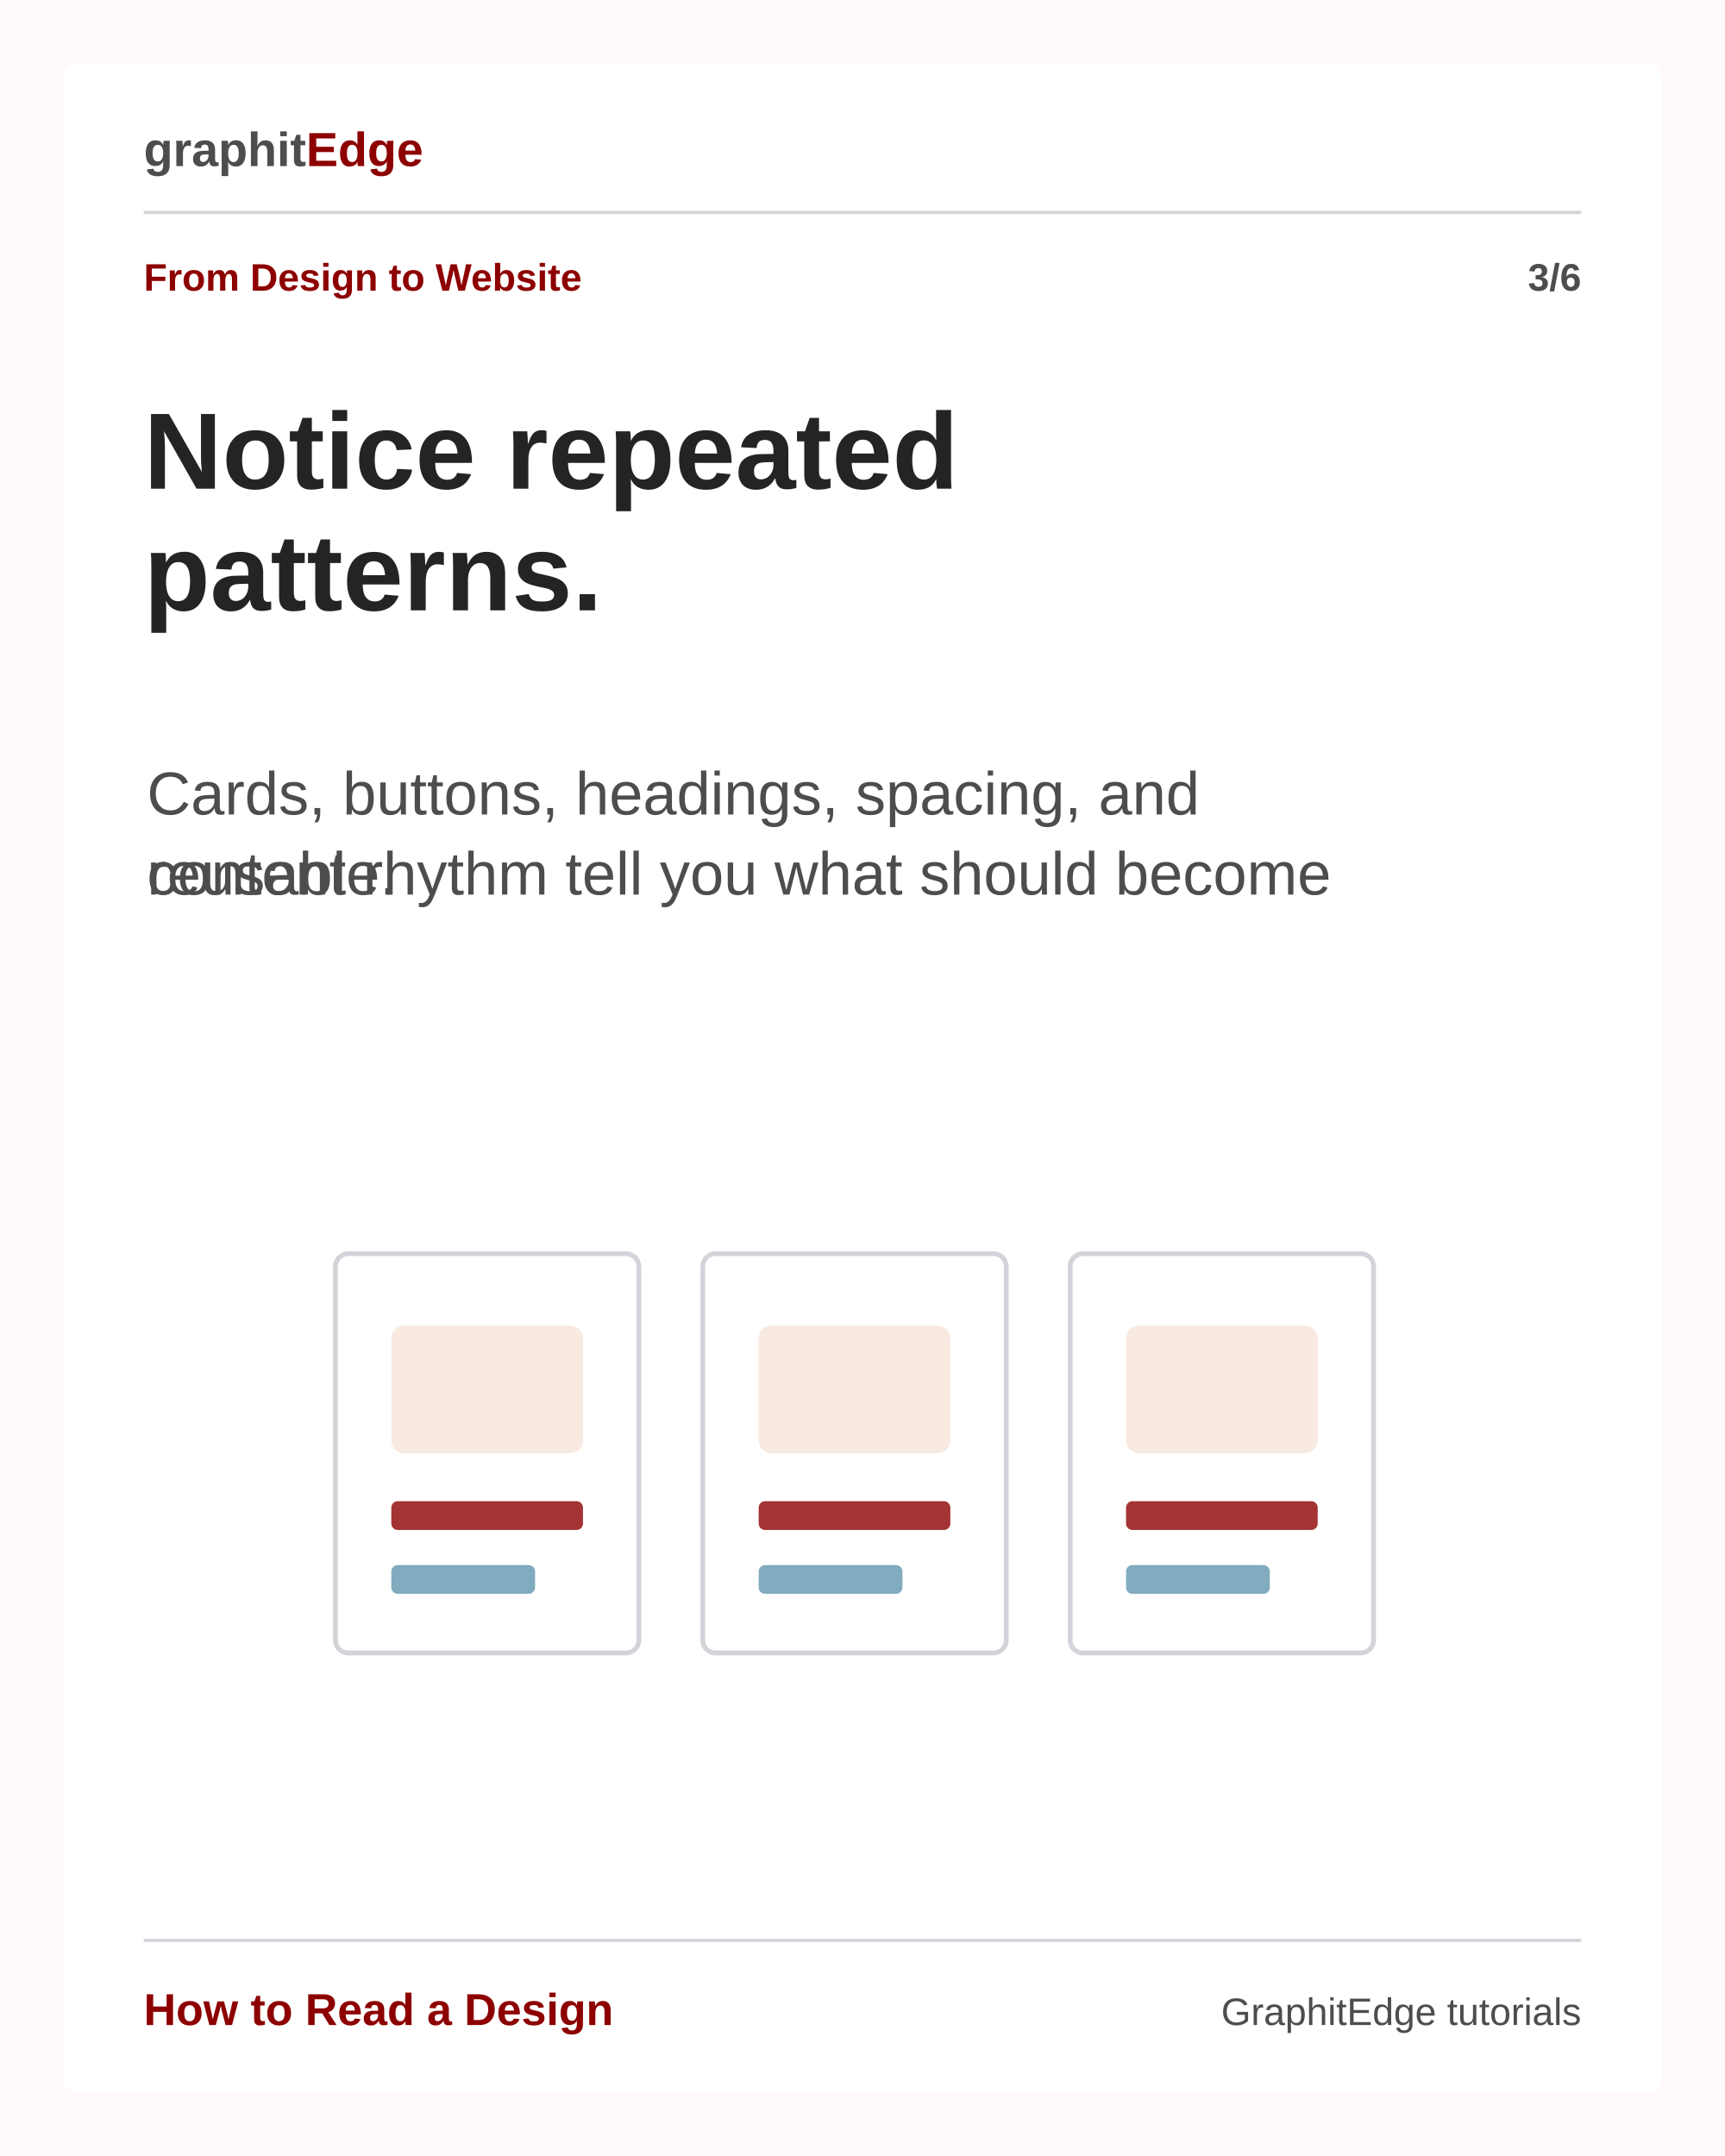
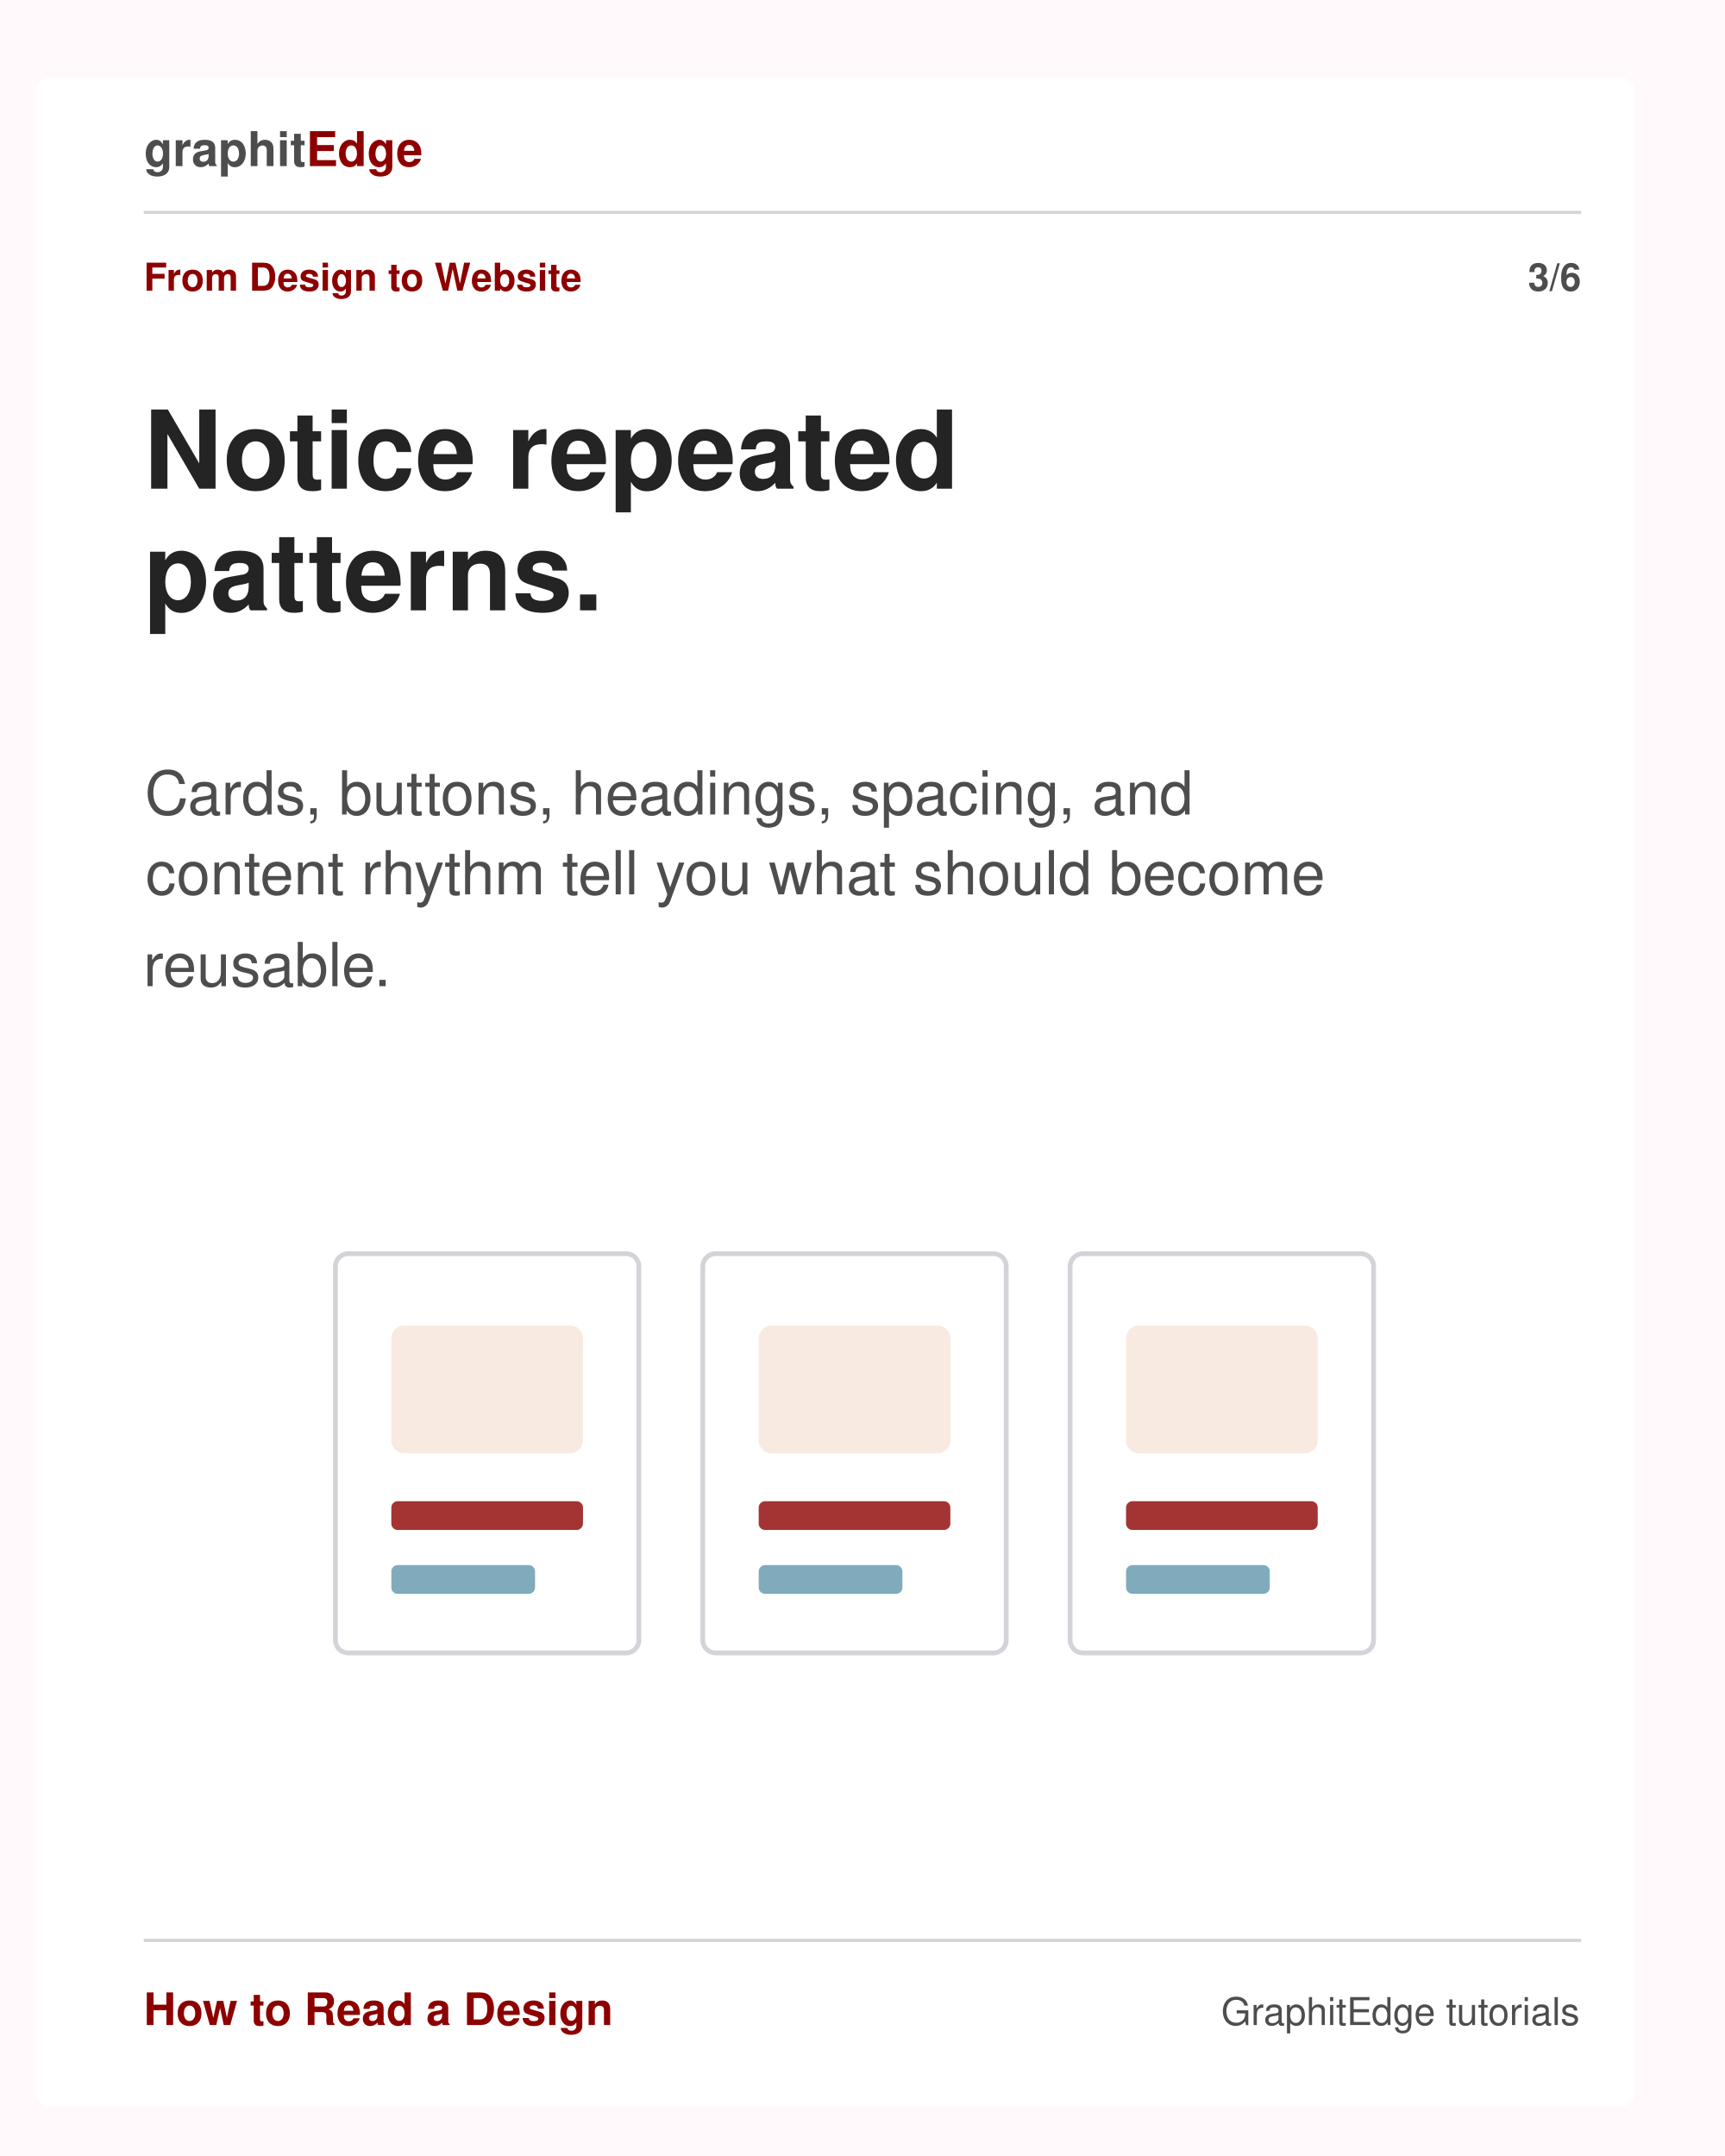
- <svg xmlns="http://www.w3.org/2000/svg" width="1080" height="1350" viewBox="0 0 1080 1350" version="1.1" role="img" aria-labelledby="title desc">
-   <rect width="1080" height="1350" fill="#fff9fb" />
-   <rect x="40" y="40" width="1000" height="1270" rx="8" fill="#ffffff" />
+ <svg xmlns="http://www.w3.org/2000/svg" width="100%" height="100%" viewBox="0 0 1080 1350" version="1.1" xml:space="preserve" style="fill-rule:evenodd;clip-rule:evenodd;">
+   <rect x="0" y="0" width="1080" height="1350" style="fill:rgb(255,249,251);" />
+   <g transform="matrix(1,0,0,1,-16.856,8.87249)">
+     <path d="M1040,48L1040,1302C1040,1306.41 1036.41,1310 1032,1310L48,1310C43.585,1310 40,1306.41 40,1302L40,48C40,43.585 43.585,40 48,40L1032,40C1036.41,40 1040,43.585 1040,48Z" style="fill:white;" />
+   </g>
  <g id="brand-header">
-     <text x="90" y="104" font-family="PT Sans, Arial, sans-serif" font-size="30" font-weight="700" letter-spacing="0" fill="#4d4d4d">graphit<tspan fill="#8d0000">Edge</tspan>
-     </text>
-     <rect x="90" y="132" width="900" height="2" fill="#d3d4d9" />
-     <text x="90" y="182" font-family="PT Sans, Arial, sans-serif" font-size="24" font-weight="700" letter-spacing="0" fill="#8d0000">From Design to Website</text>
-     <text x="990" y="182" text-anchor="end" font-family="PT Sans, Arial, sans-serif" font-size="24" font-weight="700" letter-spacing="0" fill="#4d4d4d">3/6</text>
+     <g transform="matrix(1,0,0,1,90,104)">
+       <text x="0px" y="0px" style="font-family:'Helvetica-Bold', 'Helvetica';font-weight:700;font-size:30px;fill:rgb(77,77,77);">graphit</text>
+       <text x="101.66px" y="0px" style="font-family:'Helvetica-Bold', 'Helvetica';font-weight:700;font-size:30px;fill:rgb(141,0,0);">Edge</text>
+     </g>
+     <rect x="90" y="132" width="900" height="2" style="fill:rgb(211,212,217);" />
+     <g transform="matrix(1,0,0,1,90,182)">
+       <text x="0px" y="0px" style="font-family:'Helvetica-Bold', 'Helvetica';font-weight:700;font-size:24px;fill:rgb(141,0,0);">From Design to W<tspan x="204.902px 218.25px " y="0px 0px ">eb</tspan>site</text>
+     </g>
+     <g transform="matrix(1,0,0,1,990,182)">
+       <text x="-33.363px" y="0px" style="font-family:'Helvetica-Bold', 'Helvetica';font-weight:700;font-size:24px;fill:rgb(77,77,77);">3/6</text>
+     </g>
  </g>
  <g id="message">
-     <text x="90" y="306" text-anchor="start" font-family="Raleway, Arial, sans-serif" font-size="68" font-weight="700" letter-spacing="0" fill="#242424">Notice repeated</text>
-     <text x="90" y="382.16" text-anchor="start" font-family="Raleway, Arial, sans-serif" font-size="68" font-weight="700" letter-spacing="0" fill="#242424">patterns.</text>
-     <text x="92" y="510" text-anchor="start" font-family="PT Sans, Arial, sans-serif" font-size="38" font-weight="400" letter-spacing="0" fill="#4d4d4d">Cards, buttons, headings, spacing, and</text>
-     <text x="92" y="560.16" text-anchor="start" font-family="PT Sans, Arial, sans-serif" font-size="38" font-weight="400" letter-spacing="0" fill="#4d4d4d">content rhythm tell you what should become</text>
-     <text x="92" y="560.16" text-anchor="start" font-family="PT Sans, Arial, sans-serif" font-size="38" font-weight="400" letter-spacing="0" fill="#4d4d4d">reusable.</text>
+     <g transform="matrix(1,0,0,1,90,306)">
+       <text x="0px" y="0px" style="font-family:'Helvetica-Bold', 'Helvetica';font-weight:700;font-size:68px;fill:rgb(36,36,36);">Notice repeated</text>
+     </g>
+     <g transform="matrix(1,0,0,1,90,382.16)">
+       <text x="0px" y="0px" style="font-family:'Helvetica-Bold', 'Helvetica';font-weight:700;font-size:68px;fill:rgb(36,36,36);">patterns.</text>
+     </g>
+     <g transform="matrix(1,0,0,1,90.6194,510)">
+       <text x="0px" y="0px" style="font-family:'Helvetica';font-size:38px;fill:rgb(77,77,77);">Cards, buttons, headings, spacing, and</text>
+     </g>
+     <g transform="matrix(1,0,0,1,91.1946,560.013)">
+       <text x="0px" y="0px" style="font-family:'Helvetica';font-size:38px;fill:rgb(77,77,77);">content rhythm tell you what should become</text>
+     </g>
+     <g transform="matrix(1,0,0,1,89.7474,617.495)">
+       <g transform="matrix(38,0,0,38,156.323,0)">
+             </g>
+       <text x="0px" y="0px" style="font-family:'Helvetica';font-size:38px;fill:rgb(77,77,77);">reusable.</text>
+     </g>
  </g>
  <g id="visual">
-     <rect x="210" y="785" width="190" height="250" rx="8" fill="#ffffff" stroke="#d3d4d9" stroke-width="3" />
-     <rect x="245" y="830" width="120" height="80" rx="8" fill="#f9eae1" />
-     <rect x="245" y="940" width="120" height="18" rx="4" fill="#8d0000" opacity="0.8" />
-     <rect x="245" y="980" width="90" height="18" rx="4" fill="#4b88a2" opacity="0.7" />
-     <rect x="440" y="785" width="190" height="250" rx="8" fill="#ffffff" stroke="#d3d4d9" stroke-width="3" />
-     <rect x="475" y="830" width="120" height="80" rx="8" fill="#f9eae1" />
-     <rect x="475" y="940" width="120" height="18" rx="4" fill="#8d0000" opacity="0.8" />
-     <rect x="475" y="980" width="90" height="18" rx="4" fill="#4b88a2" opacity="0.7" />
-     <rect x="670" y="785" width="190" height="250" rx="8" fill="#ffffff" stroke="#d3d4d9" stroke-width="3" />
-     <rect x="705" y="830" width="120" height="80" rx="8" fill="#f9eae1" />
-     <rect x="705" y="940" width="120" height="18" rx="4" fill="#8d0000" opacity="0.8" />
-     <rect x="705" y="980" width="90" height="18" rx="4" fill="#4b88a2" opacity="0.7" />
+     <path d="M400,793L400,1027C400,1031.41 396.415,1035 392,1035L218,1035C213.585,1035 210,1031.41 210,1027L210,793C210,788.585 213.585,785 218,785L392,785C396.415,785 400,788.585 400,793Z" style="fill:white;stroke:rgb(211,212,217);stroke-width:3px;" />
+     <path d="M365,838L365,902C365,906.415 361.415,910 357,910L253,910C248.585,910 245,906.415 245,902L245,838C245,833.585 248.585,830 253,830L357,830C361.415,830 365,833.585 365,838Z" style="fill:rgb(249,234,225);" />
+     <path d="M365,944L365,954C365,956.208 363.208,958 361,958L249,958C246.792,958 245,956.208 245,954L245,944C245,941.792 246.792,940 249,940L361,940C363.208,940 365,941.792 365,944Z" style="fill:rgb(141,0,0);fill-opacity:0.8;" />
+     <path d="M335,984L335,994C335,996.208 333.208,998 331,998L249,998C246.792,998 245,996.208 245,994L245,984C245,981.792 246.792,980 249,980L331,980C333.208,980 335,981.792 335,984Z" style="fill:rgb(75,136,162);fill-opacity:0.7;" />
+     <path d="M630,793L630,1027C630,1031.41 626.415,1035 622,1035L448,1035C443.585,1035 440,1031.41 440,1027L440,793C440,788.585 443.585,785 448,785L622,785C626.415,785 630,788.585 630,793Z" style="fill:white;stroke:rgb(211,212,217);stroke-width:3px;" />
+     <path d="M595,838L595,902C595,906.415 591.415,910 587,910L483,910C478.585,910 475,906.415 475,902L475,838C475,833.585 478.585,830 483,830L587,830C591.415,830 595,833.585 595,838Z" style="fill:rgb(249,234,225);" />
+     <path d="M595,944L595,954C595,956.208 593.208,958 591,958L479,958C476.792,958 475,956.208 475,954L475,944C475,941.792 476.792,940 479,940L591,940C593.208,940 595,941.792 595,944Z" style="fill:rgb(141,0,0);fill-opacity:0.8;" />
+     <path d="M565,984L565,994C565,996.208 563.208,998 561,998L479,998C476.792,998 475,996.208 475,994L475,984C475,981.792 476.792,980 479,980L561,980C563.208,980 565,981.792 565,984Z" style="fill:rgb(75,136,162);fill-opacity:0.7;" />
+     <path d="M860,793L860,1027C860,1031.41 856.415,1035 852,1035L678,1035C673.585,1035 670,1031.41 670,1027L670,793C670,788.585 673.585,785 678,785L852,785C856.415,785 860,788.585 860,793Z" style="fill:white;stroke:rgb(211,212,217);stroke-width:3px;" />
+     <path d="M825,838L825,902C825,906.415 821.415,910 817,910L713,910C708.585,910 705,906.415 705,902L705,838C705,833.585 708.585,830 713,830L817,830C821.415,830 825,833.585 825,838Z" style="fill:rgb(249,234,225);" />
+     <path d="M825,944L825,954C825,956.208 823.208,958 821,958L709,958C706.792,958 705,956.208 705,954L705,944C705,941.792 706.792,940 709,940L821,940C823.208,940 825,941.792 825,944Z" style="fill:rgb(141,0,0);fill-opacity:0.8;" />
+     <path d="M795,984L795,994C795,996.208 793.208,998 791,998L709,998C706.792,998 705,996.208 705,994L705,984C705,981.792 706.792,980 709,980L791,980C793.208,980 795,981.792 795,984Z" style="fill:rgb(75,136,162);fill-opacity:0.7;" />
  </g>
  <g id="footer">
-     <rect x="90" y="1214" width="900" height="2" fill="#d3d4d9" />
-     <text x="90" y="1268" font-family="PT Sans, Arial, sans-serif" font-size="28" font-weight="700" letter-spacing="0" fill="#8d0000">How to Read a Design</text>
-     <text x="990" y="1268" text-anchor="end" font-family="PT Sans, Arial, sans-serif" font-size="24" font-weight="400" letter-spacing="0" fill="#4d4d4d">GraphitEdge tutorials</text>
+     <rect x="90" y="1214" width="900" height="2" style="fill:rgb(211,212,217);" />
+     <g transform="matrix(1,0,0,1,90,1268)">
+       <text x="0px" y="0px" style="font-family:'Helvetica-Bold', 'Helvetica';font-weight:700;font-size:28px;fill:rgb(141,0,0);">How to Read a Design</text>
+     </g>
+     <g transform="matrix(1,0,0,1,990,1268)">
+       <text x="-225.457px" y="0px" style="font-family:'Helvetica';font-size:24px;fill:rgb(77,77,77);">GraphitEdge tutorials</text>
+     </g>
  </g>
</svg>
